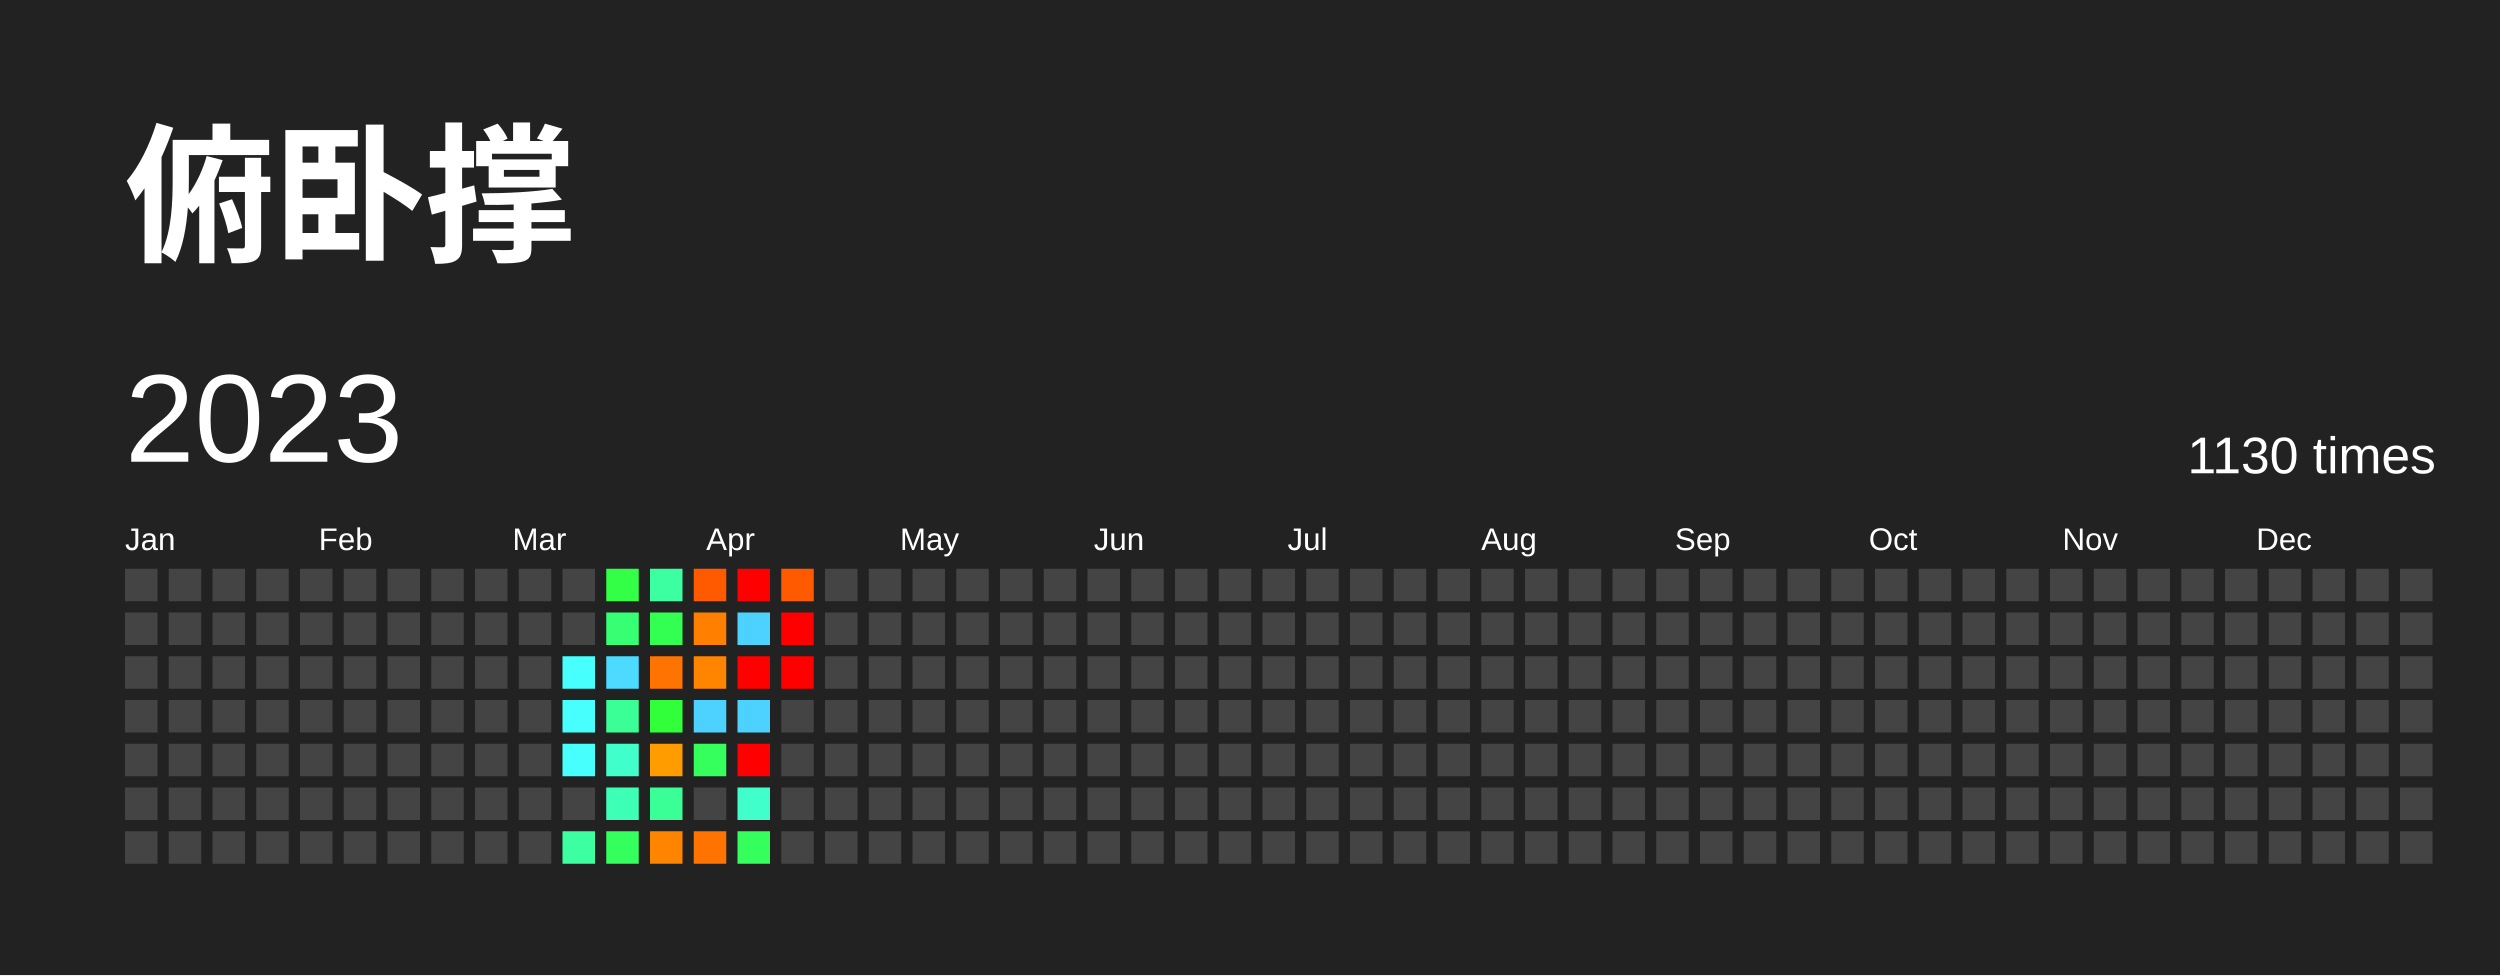
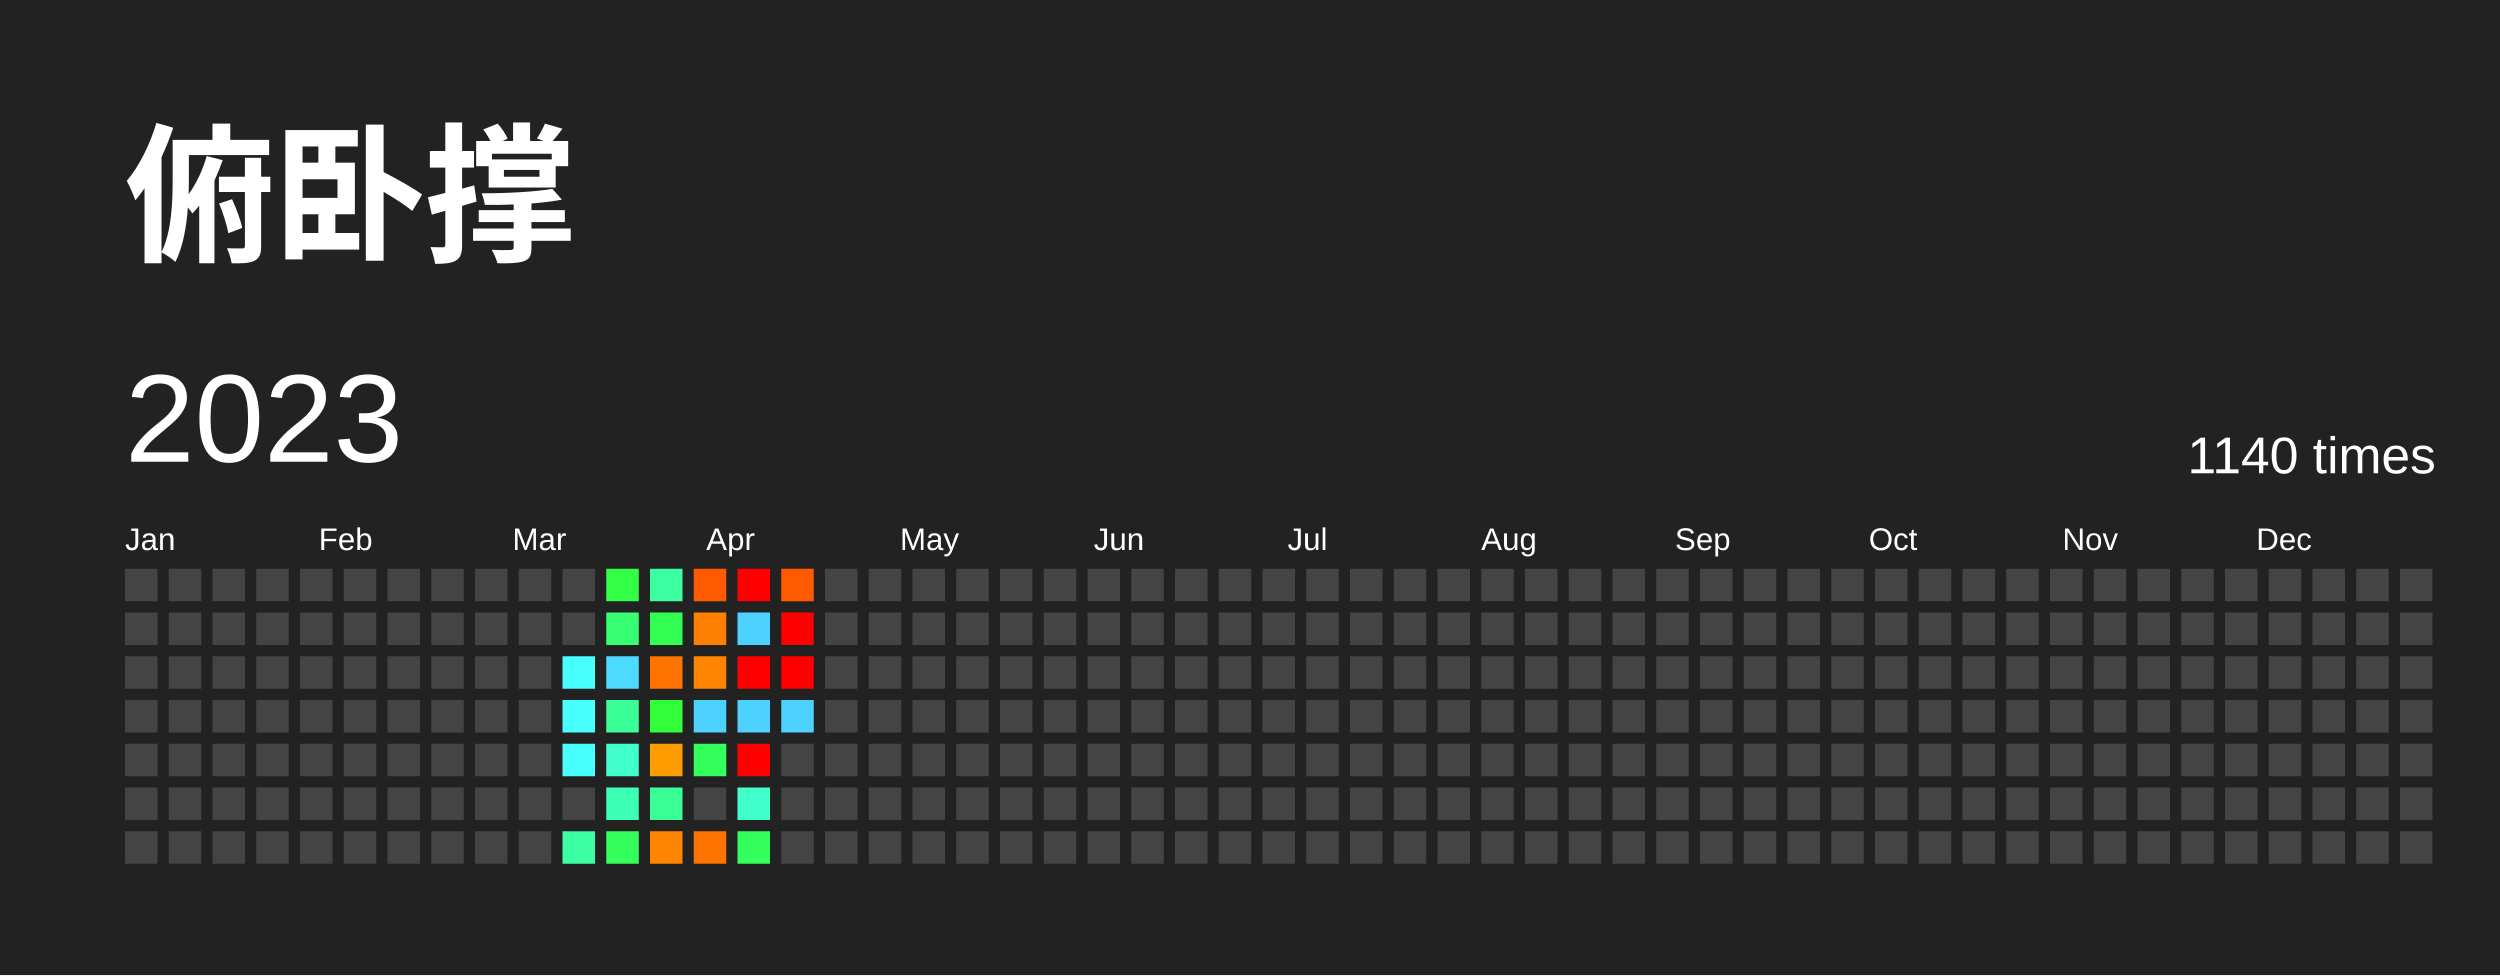
<svg xmlns="http://www.w3.org/2000/svg" baseProfile="full" height="78mm" version="1.1" viewBox="0,0,200,78" width="200mm">
  <defs />
  <rect fill="#222222" height="78" width="200" x="0" y="0" />
  <text fill="#FFFFFF" style="font-size:12px; font-family:Arial; font-weight:bold;" x="10" y="20">俯卧撑</text>
  <text dominant-baseline="hanging" fill="#FFFFFF" style="font-size:10.0px; font-family:Arial;" x="10" y="30">2023</text>
-   <text dominant-baseline="hanging" fill="#FFFFFF" style="font-size:4.125px; font-family:Arial;" x="175" y="35">1130 times</text>
+   <text dominant-baseline="hanging" fill="#FFFFFF" style="font-size:4.125px; font-family:Arial;" x="175" y="35">1140 times</text>
  <text fill="#FFFFFF" style="font-size:2.5px; font-family:Arial" x="10.0" y="44">Jan</text>
  <text fill="#FFFFFF" style="font-size:2.5px; font-family:Arial" x="25.5" y="44">Feb</text>
  <text fill="#FFFFFF" style="font-size:2.5px; font-family:Arial" x="41.0" y="44">Mar</text>
  <text fill="#FFFFFF" style="font-size:2.5px; font-family:Arial" x="56.5" y="44">Apr</text>
  <text fill="#FFFFFF" style="font-size:2.5px; font-family:Arial" x="72.0" y="44">May</text>
  <text fill="#FFFFFF" style="font-size:2.5px; font-family:Arial" x="87.5" y="44">Jun</text>
  <text fill="#FFFFFF" style="font-size:2.5px; font-family:Arial" x="103.0" y="44">Jul</text>
  <text fill="#FFFFFF" style="font-size:2.5px; font-family:Arial" x="118.5" y="44">Aug</text>
  <text fill="#FFFFFF" style="font-size:2.5px; font-family:Arial" x="134.0" y="44">Sep</text>
  <text fill="#FFFFFF" style="font-size:2.5px; font-family:Arial" x="149.5" y="44">Oct</text>
  <text fill="#FFFFFF" style="font-size:2.5px; font-family:Arial" x="165.0" y="44">Nov</text>
  <text fill="#FFFFFF" style="font-size:2.5px; font-family:Arial" x="180.5" y="44">Dec</text>
  <rect fill="#444444" height="2.6" width="2.6" x="10.0" y="45.5" />
  <rect fill="#444444" height="2.6" width="2.6" x="10.0" y="49.0" />
  <rect fill="#444444" height="2.6" width="2.6" x="10.0" y="52.5" />
  <rect fill="#444444" height="2.6" width="2.6" x="10.0" y="56.0" />
  <rect fill="#444444" height="2.6" width="2.6" x="10.0" y="59.5" />
  <rect fill="#444444" height="2.6" width="2.6" x="10.0" y="63.0" />
  <rect fill="#444444" height="2.6" width="2.6" x="10.0" y="66.5" />
  <rect fill="#444444" height="2.6" width="2.6" x="13.5" y="45.5" />
  <rect fill="#444444" height="2.6" width="2.6" x="13.5" y="49.0" />
  <rect fill="#444444" height="2.6" width="2.6" x="13.5" y="52.5" />
  <rect fill="#444444" height="2.6" width="2.6" x="13.5" y="56.0" />
  <rect fill="#444444" height="2.6" width="2.6" x="13.5" y="59.5" />
  <rect fill="#444444" height="2.6" width="2.6" x="13.5" y="63.0" />
  <rect fill="#444444" height="2.6" width="2.6" x="13.5" y="66.5" />
  <rect fill="#444444" height="2.6" width="2.6" x="17.0" y="45.5" />
  <rect fill="#444444" height="2.6" width="2.6" x="17.0" y="49.0" />
  <rect fill="#444444" height="2.6" width="2.6" x="17.0" y="52.5" />
  <rect fill="#444444" height="2.6" width="2.6" x="17.0" y="56.0" />
  <rect fill="#444444" height="2.6" width="2.6" x="17.0" y="59.5" />
  <rect fill="#444444" height="2.6" width="2.6" x="17.0" y="63.0" />
  <rect fill="#444444" height="2.6" width="2.6" x="17.0" y="66.5" />
  <rect fill="#444444" height="2.6" width="2.6" x="20.5" y="45.5" />
  <rect fill="#444444" height="2.6" width="2.6" x="20.5" y="49.0" />
  <rect fill="#444444" height="2.6" width="2.6" x="20.5" y="52.5" />
  <rect fill="#444444" height="2.6" width="2.6" x="20.5" y="56.0" />
  <rect fill="#444444" height="2.6" width="2.6" x="20.5" y="59.5" />
  <rect fill="#444444" height="2.6" width="2.6" x="20.5" y="63.0" />
  <rect fill="#444444" height="2.6" width="2.6" x="20.5" y="66.5" />
  <rect fill="#444444" height="2.6" width="2.6" x="24.0" y="45.5" />
  <rect fill="#444444" height="2.6" width="2.6" x="24.0" y="49.0" />
  <rect fill="#444444" height="2.6" width="2.6" x="24.0" y="52.5" />
  <rect fill="#444444" height="2.6" width="2.6" x="24.0" y="56.0" />
  <rect fill="#444444" height="2.6" width="2.6" x="24.0" y="59.5" />
  <rect fill="#444444" height="2.6" width="2.6" x="24.0" y="63.0" />
  <rect fill="#444444" height="2.6" width="2.6" x="24.0" y="66.5" />
  <rect fill="#444444" height="2.6" width="2.6" x="27.5" y="45.5" />
  <rect fill="#444444" height="2.6" width="2.6" x="27.5" y="49.0" />
  <rect fill="#444444" height="2.6" width="2.6" x="27.5" y="52.5" />
  <rect fill="#444444" height="2.6" width="2.6" x="27.5" y="56.0" />
  <rect fill="#444444" height="2.6" width="2.6" x="27.5" y="59.5" />
  <rect fill="#444444" height="2.6" width="2.6" x="27.5" y="63.0" />
  <rect fill="#444444" height="2.6" width="2.6" x="27.5" y="66.5" />
  <rect fill="#444444" height="2.6" width="2.6" x="31.0" y="45.5" />
  <rect fill="#444444" height="2.6" width="2.6" x="31.0" y="49.0" />
  <rect fill="#444444" height="2.6" width="2.6" x="31.0" y="52.5" />
  <rect fill="#444444" height="2.6" width="2.6" x="31.0" y="56.0" />
  <rect fill="#444444" height="2.6" width="2.6" x="31.0" y="59.5" />
  <rect fill="#444444" height="2.6" width="2.6" x="31.0" y="63.0" />
  <rect fill="#444444" height="2.6" width="2.6" x="31.0" y="66.5" />
  <rect fill="#444444" height="2.6" width="2.6" x="34.5" y="45.5" />
  <rect fill="#444444" height="2.6" width="2.6" x="34.5" y="49.0" />
  <rect fill="#444444" height="2.6" width="2.6" x="34.5" y="52.5" />
  <rect fill="#444444" height="2.6" width="2.6" x="34.5" y="56.0" />
  <rect fill="#444444" height="2.6" width="2.6" x="34.5" y="59.5" />
  <rect fill="#444444" height="2.6" width="2.6" x="34.5" y="63.0" />
  <rect fill="#444444" height="2.6" width="2.6" x="34.5" y="66.5" />
  <rect fill="#444444" height="2.6" width="2.6" x="38.0" y="45.5" />
  <rect fill="#444444" height="2.6" width="2.6" x="38.0" y="49.0" />
  <rect fill="#444444" height="2.6" width="2.6" x="38.0" y="52.5" />
  <rect fill="#444444" height="2.6" width="2.6" x="38.0" y="56.0" />
  <rect fill="#444444" height="2.6" width="2.6" x="38.0" y="59.5" />
  <rect fill="#444444" height="2.6" width="2.6" x="38.0" y="63.0" />
  <rect fill="#444444" height="2.6" width="2.6" x="38.0" y="66.5" />
  <rect fill="#444444" height="2.6" width="2.6" x="41.5" y="45.5" />
  <rect fill="#444444" height="2.6" width="2.6" x="41.5" y="49.0" />
  <rect fill="#444444" height="2.6" width="2.6" x="41.5" y="52.5" />
  <rect fill="#444444" height="2.6" width="2.6" x="41.5" y="56.0" />
  <rect fill="#444444" height="2.6" width="2.6" x="41.5" y="59.5" />
  <rect fill="#444444" height="2.6" width="2.6" x="41.5" y="63.0" />
  <rect fill="#444444" height="2.6" width="2.6" x="41.5" y="66.5" />
  <rect fill="#444444" height="2.6" width="2.6" x="45.0" y="45.5" />
  <rect fill="#444444" height="2.6" width="2.6" x="45.0" y="49.0" />
  <rect fill="#47fffd" height="2.6" width="2.6" x="45.0" y="52.5" />
  <rect fill="#47fffd" height="2.6" width="2.6" x="45.0" y="56.0" />
  <rect fill="#47fffd" height="2.6" width="2.6" x="45.0" y="59.5" />
  <rect fill="#444444" height="2.6" width="2.6" x="45.0" y="63.0" />
  <rect fill="#3cffa1" height="2.6" width="2.6" x="45.0" y="66.5" />
  <rect fill="#32ff46" height="2.6" width="2.6" x="48.5" y="45.5" />
  <rect fill="#37ff74" height="2.6" width="2.6" x="48.5" y="49.0" />
  <rect fill="#4cdbff" height="2.6" width="2.6" x="48.5" y="52.5" />
  <rect fill="#3aff96" height="2.6" width="2.6" x="48.5" y="56.0" />
  <rect fill="#41ffcb" height="2.6" width="2.6" x="48.5" y="59.5" />
  <rect fill="#3effb6" height="2.6" width="2.6" x="48.5" y="63.0" />
  <rect fill="#34ff5d" height="2.6" width="2.6" x="48.5" y="66.5" />
  <rect fill="#3cffa1" height="2.6" width="2.6" x="52.0" y="45.5" />
  <rect fill="#33ff52" height="2.6" width="2.6" x="52.0" y="49.0" />
  <rect fill="#ff7300" height="2.6" width="2.6" x="52.0" y="52.5" />
  <rect fill="#30ff3a" height="2.6" width="2.6" x="52.0" y="56.0" />
  <rect fill="#ff9c00" height="2.6" width="2.6" x="52.0" y="59.5" />
  <rect fill="#3aff96" height="2.6" width="2.6" x="52.0" y="63.0" />
  <rect fill="#ff8400" height="2.6" width="2.6" x="52.0" y="66.5" />
  <rect fill="#ff5a00" height="2.6" width="2.6" x="55.5" y="45.5" />
  <rect fill="#ff7f00" height="2.6" width="2.6" x="55.5" y="49.0" />
  <rect fill="#ff8400" height="2.6" width="2.6" x="55.5" y="52.5" />
  <rect fill="#4dd2ff" height="2.6" width="2.6" x="55.5" y="56.0" />
  <rect fill="#34ff5d" height="2.6" width="2.6" x="55.5" y="59.5" />
  <rect fill="#444444" height="2.6" width="2.6" x="55.5" y="63.0" />
  <rect fill="#ff7300" height="2.6" width="2.6" x="55.5" y="66.5" />
  <rect fill="red" height="2.6" width="2.6" x="59.0" y="45.5" />
  <rect fill="#4dd2ff" height="2.6" width="2.6" x="59.0" y="49.0" />
  <rect fill="red" height="2.6" width="2.6" x="59.0" y="52.5" />
  <rect fill="#4dd2ff" height="2.6" width="2.6" x="59.0" y="56.0" />
  <rect fill="red" height="2.6" width="2.6" x="59.0" y="59.5" />
  <rect fill="#41ffcb" height="2.6" width="2.6" x="59.0" y="63.0" />
  <rect fill="#34ff5d" height="2.6" width="2.6" x="59.0" y="66.5" />
  <rect fill="#ff5a00" height="2.6" width="2.6" x="62.5" y="45.5" />
  <rect fill="red" height="2.6" width="2.6" x="62.5" y="49.0" />
  <rect fill="red" height="2.6" width="2.6" x="62.5" y="52.5" />
-   <rect fill="#444444" height="2.6" width="2.6" x="62.5" y="56.0" />
+   <rect fill="#4dd2ff" height="2.6" width="2.6" x="62.5" y="56.0" />
  <rect fill="#444444" height="2.6" width="2.6" x="62.5" y="59.5" />
  <rect fill="#444444" height="2.6" width="2.6" x="62.5" y="63.0" />
  <rect fill="#444444" height="2.6" width="2.6" x="62.5" y="66.5" />
  <rect fill="#444444" height="2.6" width="2.6" x="66.0" y="45.5" />
  <rect fill="#444444" height="2.6" width="2.6" x="66.0" y="49.0" />
  <rect fill="#444444" height="2.6" width="2.6" x="66.0" y="52.5" />
  <rect fill="#444444" height="2.6" width="2.6" x="66.0" y="56.0" />
  <rect fill="#444444" height="2.6" width="2.6" x="66.0" y="59.5" />
  <rect fill="#444444" height="2.6" width="2.6" x="66.0" y="63.0" />
  <rect fill="#444444" height="2.6" width="2.6" x="66.0" y="66.5" />
  <rect fill="#444444" height="2.6" width="2.6" x="69.5" y="45.5" />
  <rect fill="#444444" height="2.6" width="2.6" x="69.5" y="49.0" />
  <rect fill="#444444" height="2.6" width="2.6" x="69.5" y="52.5" />
  <rect fill="#444444" height="2.6" width="2.6" x="69.5" y="56.0" />
  <rect fill="#444444" height="2.6" width="2.6" x="69.5" y="59.5" />
  <rect fill="#444444" height="2.6" width="2.6" x="69.5" y="63.0" />
  <rect fill="#444444" height="2.6" width="2.6" x="69.5" y="66.5" />
  <rect fill="#444444" height="2.6" width="2.6" x="73.0" y="45.5" />
  <rect fill="#444444" height="2.6" width="2.6" x="73.0" y="49.0" />
  <rect fill="#444444" height="2.6" width="2.6" x="73.0" y="52.5" />
  <rect fill="#444444" height="2.6" width="2.6" x="73.0" y="56.0" />
  <rect fill="#444444" height="2.6" width="2.6" x="73.0" y="59.5" />
  <rect fill="#444444" height="2.6" width="2.6" x="73.0" y="63.0" />
  <rect fill="#444444" height="2.6" width="2.6" x="73.0" y="66.5" />
  <rect fill="#444444" height="2.6" width="2.6" x="76.5" y="45.5" />
  <rect fill="#444444" height="2.6" width="2.6" x="76.5" y="49.0" />
  <rect fill="#444444" height="2.6" width="2.6" x="76.5" y="52.5" />
  <rect fill="#444444" height="2.6" width="2.6" x="76.5" y="56.0" />
  <rect fill="#444444" height="2.6" width="2.6" x="76.5" y="59.5" />
  <rect fill="#444444" height="2.6" width="2.6" x="76.5" y="63.0" />
  <rect fill="#444444" height="2.6" width="2.6" x="76.5" y="66.5" />
  <rect fill="#444444" height="2.6" width="2.6" x="80.0" y="45.5" />
  <rect fill="#444444" height="2.6" width="2.6" x="80.0" y="49.0" />
  <rect fill="#444444" height="2.6" width="2.6" x="80.0" y="52.5" />
  <rect fill="#444444" height="2.6" width="2.6" x="80.0" y="56.0" />
  <rect fill="#444444" height="2.6" width="2.6" x="80.0" y="59.5" />
  <rect fill="#444444" height="2.6" width="2.6" x="80.0" y="63.0" />
  <rect fill="#444444" height="2.6" width="2.6" x="80.0" y="66.5" />
  <rect fill="#444444" height="2.6" width="2.6" x="83.5" y="45.5" />
  <rect fill="#444444" height="2.6" width="2.6" x="83.5" y="49.0" />
  <rect fill="#444444" height="2.6" width="2.6" x="83.5" y="52.5" />
  <rect fill="#444444" height="2.6" width="2.6" x="83.5" y="56.0" />
  <rect fill="#444444" height="2.6" width="2.6" x="83.5" y="59.5" />
  <rect fill="#444444" height="2.6" width="2.6" x="83.5" y="63.0" />
  <rect fill="#444444" height="2.6" width="2.6" x="83.5" y="66.5" />
  <rect fill="#444444" height="2.6" width="2.6" x="87.0" y="45.5" />
  <rect fill="#444444" height="2.6" width="2.6" x="87.0" y="49.0" />
  <rect fill="#444444" height="2.6" width="2.6" x="87.0" y="52.5" />
  <rect fill="#444444" height="2.6" width="2.6" x="87.0" y="56.0" />
  <rect fill="#444444" height="2.6" width="2.6" x="87.0" y="59.5" />
  <rect fill="#444444" height="2.6" width="2.6" x="87.0" y="63.0" />
  <rect fill="#444444" height="2.6" width="2.6" x="87.0" y="66.5" />
  <rect fill="#444444" height="2.6" width="2.6" x="90.5" y="45.5" />
  <rect fill="#444444" height="2.6" width="2.6" x="90.5" y="49.0" />
  <rect fill="#444444" height="2.6" width="2.6" x="90.5" y="52.5" />
  <rect fill="#444444" height="2.6" width="2.6" x="90.5" y="56.0" />
  <rect fill="#444444" height="2.6" width="2.6" x="90.5" y="59.5" />
  <rect fill="#444444" height="2.6" width="2.6" x="90.5" y="63.0" />
  <rect fill="#444444" height="2.6" width="2.6" x="90.5" y="66.5" />
  <rect fill="#444444" height="2.6" width="2.6" x="94.0" y="45.5" />
  <rect fill="#444444" height="2.6" width="2.6" x="94.0" y="49.0" />
  <rect fill="#444444" height="2.6" width="2.6" x="94.0" y="52.5" />
  <rect fill="#444444" height="2.6" width="2.6" x="94.0" y="56.0" />
  <rect fill="#444444" height="2.6" width="2.6" x="94.0" y="59.5" />
  <rect fill="#444444" height="2.6" width="2.6" x="94.0" y="63.0" />
  <rect fill="#444444" height="2.6" width="2.6" x="94.0" y="66.5" />
  <rect fill="#444444" height="2.6" width="2.6" x="97.5" y="45.5" />
  <rect fill="#444444" height="2.6" width="2.6" x="97.5" y="49.0" />
  <rect fill="#444444" height="2.6" width="2.6" x="97.5" y="52.5" />
  <rect fill="#444444" height="2.6" width="2.6" x="97.5" y="56.0" />
  <rect fill="#444444" height="2.6" width="2.6" x="97.5" y="59.5" />
  <rect fill="#444444" height="2.6" width="2.6" x="97.5" y="63.0" />
  <rect fill="#444444" height="2.6" width="2.6" x="97.5" y="66.5" />
  <rect fill="#444444" height="2.6" width="2.6" x="101.0" y="45.5" />
  <rect fill="#444444" height="2.6" width="2.6" x="101.0" y="49.0" />
  <rect fill="#444444" height="2.6" width="2.6" x="101.0" y="52.5" />
  <rect fill="#444444" height="2.6" width="2.6" x="101.0" y="56.0" />
  <rect fill="#444444" height="2.6" width="2.6" x="101.0" y="59.5" />
  <rect fill="#444444" height="2.6" width="2.6" x="101.0" y="63.0" />
  <rect fill="#444444" height="2.6" width="2.6" x="101.0" y="66.5" />
  <rect fill="#444444" height="2.6" width="2.6" x="104.5" y="45.5" />
  <rect fill="#444444" height="2.6" width="2.6" x="104.5" y="49.0" />
  <rect fill="#444444" height="2.6" width="2.6" x="104.5" y="52.5" />
  <rect fill="#444444" height="2.6" width="2.6" x="104.5" y="56.0" />
  <rect fill="#444444" height="2.6" width="2.6" x="104.5" y="59.5" />
  <rect fill="#444444" height="2.6" width="2.6" x="104.5" y="63.0" />
  <rect fill="#444444" height="2.6" width="2.6" x="104.5" y="66.5" />
  <rect fill="#444444" height="2.6" width="2.6" x="108.0" y="45.5" />
  <rect fill="#444444" height="2.6" width="2.6" x="108.0" y="49.0" />
  <rect fill="#444444" height="2.6" width="2.6" x="108.0" y="52.5" />
  <rect fill="#444444" height="2.6" width="2.6" x="108.0" y="56.0" />
  <rect fill="#444444" height="2.6" width="2.6" x="108.0" y="59.5" />
  <rect fill="#444444" height="2.6" width="2.6" x="108.0" y="63.0" />
  <rect fill="#444444" height="2.6" width="2.6" x="108.0" y="66.5" />
  <rect fill="#444444" height="2.6" width="2.6" x="111.5" y="45.5" />
  <rect fill="#444444" height="2.6" width="2.6" x="111.5" y="49.0" />
  <rect fill="#444444" height="2.6" width="2.6" x="111.5" y="52.5" />
  <rect fill="#444444" height="2.6" width="2.6" x="111.5" y="56.0" />
  <rect fill="#444444" height="2.6" width="2.6" x="111.5" y="59.5" />
  <rect fill="#444444" height="2.6" width="2.6" x="111.5" y="63.0" />
  <rect fill="#444444" height="2.6" width="2.6" x="111.5" y="66.5" />
  <rect fill="#444444" height="2.6" width="2.6" x="115.0" y="45.5" />
  <rect fill="#444444" height="2.6" width="2.6" x="115.0" y="49.0" />
  <rect fill="#444444" height="2.6" width="2.6" x="115.0" y="52.5" />
  <rect fill="#444444" height="2.6" width="2.6" x="115.0" y="56.0" />
  <rect fill="#444444" height="2.6" width="2.6" x="115.0" y="59.5" />
  <rect fill="#444444" height="2.6" width="2.6" x="115.0" y="63.0" />
  <rect fill="#444444" height="2.6" width="2.6" x="115.0" y="66.5" />
  <rect fill="#444444" height="2.6" width="2.6" x="118.5" y="45.5" />
  <rect fill="#444444" height="2.6" width="2.6" x="118.5" y="49.0" />
  <rect fill="#444444" height="2.6" width="2.6" x="118.5" y="52.5" />
  <rect fill="#444444" height="2.6" width="2.6" x="118.5" y="56.0" />
  <rect fill="#444444" height="2.6" width="2.6" x="118.5" y="59.5" />
  <rect fill="#444444" height="2.6" width="2.6" x="118.5" y="63.0" />
  <rect fill="#444444" height="2.6" width="2.6" x="118.5" y="66.5" />
  <rect fill="#444444" height="2.6" width="2.6" x="122.0" y="45.5" />
  <rect fill="#444444" height="2.6" width="2.6" x="122.0" y="49.0" />
  <rect fill="#444444" height="2.6" width="2.6" x="122.0" y="52.5" />
  <rect fill="#444444" height="2.6" width="2.6" x="122.0" y="56.0" />
  <rect fill="#444444" height="2.6" width="2.6" x="122.0" y="59.5" />
  <rect fill="#444444" height="2.6" width="2.6" x="122.0" y="63.0" />
  <rect fill="#444444" height="2.6" width="2.6" x="122.0" y="66.5" />
  <rect fill="#444444" height="2.6" width="2.6" x="125.5" y="45.5" />
  <rect fill="#444444" height="2.6" width="2.6" x="125.5" y="49.0" />
  <rect fill="#444444" height="2.6" width="2.6" x="125.5" y="52.5" />
  <rect fill="#444444" height="2.6" width="2.6" x="125.5" y="56.0" />
  <rect fill="#444444" height="2.6" width="2.6" x="125.5" y="59.5" />
  <rect fill="#444444" height="2.6" width="2.6" x="125.5" y="63.0" />
  <rect fill="#444444" height="2.6" width="2.6" x="125.5" y="66.5" />
  <rect fill="#444444" height="2.6" width="2.6" x="129.0" y="45.5" />
  <rect fill="#444444" height="2.6" width="2.6" x="129.0" y="49.0" />
  <rect fill="#444444" height="2.6" width="2.6" x="129.0" y="52.5" />
  <rect fill="#444444" height="2.6" width="2.6" x="129.0" y="56.0" />
  <rect fill="#444444" height="2.6" width="2.6" x="129.0" y="59.5" />
  <rect fill="#444444" height="2.6" width="2.6" x="129.0" y="63.0" />
  <rect fill="#444444" height="2.6" width="2.6" x="129.0" y="66.5" />
  <rect fill="#444444" height="2.6" width="2.6" x="132.5" y="45.5" />
  <rect fill="#444444" height="2.6" width="2.6" x="132.5" y="49.0" />
  <rect fill="#444444" height="2.6" width="2.6" x="132.5" y="52.5" />
  <rect fill="#444444" height="2.6" width="2.6" x="132.5" y="56.0" />
  <rect fill="#444444" height="2.6" width="2.6" x="132.5" y="59.5" />
  <rect fill="#444444" height="2.6" width="2.6" x="132.5" y="63.0" />
  <rect fill="#444444" height="2.6" width="2.6" x="132.5" y="66.5" />
  <rect fill="#444444" height="2.6" width="2.6" x="136.0" y="45.5" />
  <rect fill="#444444" height="2.6" width="2.6" x="136.0" y="49.0" />
  <rect fill="#444444" height="2.6" width="2.6" x="136.0" y="52.5" />
  <rect fill="#444444" height="2.6" width="2.6" x="136.0" y="56.0" />
  <rect fill="#444444" height="2.6" width="2.6" x="136.0" y="59.5" />
  <rect fill="#444444" height="2.6" width="2.6" x="136.0" y="63.0" />
  <rect fill="#444444" height="2.6" width="2.6" x="136.0" y="66.5" />
  <rect fill="#444444" height="2.6" width="2.6" x="139.5" y="45.5" />
  <rect fill="#444444" height="2.6" width="2.6" x="139.5" y="49.0" />
  <rect fill="#444444" height="2.6" width="2.6" x="139.5" y="52.5" />
  <rect fill="#444444" height="2.6" width="2.6" x="139.5" y="56.0" />
  <rect fill="#444444" height="2.6" width="2.6" x="139.5" y="59.5" />
  <rect fill="#444444" height="2.6" width="2.6" x="139.5" y="63.0" />
  <rect fill="#444444" height="2.6" width="2.6" x="139.5" y="66.5" />
  <rect fill="#444444" height="2.6" width="2.6" x="143.0" y="45.5" />
  <rect fill="#444444" height="2.6" width="2.6" x="143.0" y="49.0" />
  <rect fill="#444444" height="2.6" width="2.6" x="143.0" y="52.5" />
  <rect fill="#444444" height="2.6" width="2.6" x="143.0" y="56.0" />
  <rect fill="#444444" height="2.6" width="2.6" x="143.0" y="59.5" />
  <rect fill="#444444" height="2.6" width="2.6" x="143.0" y="63.0" />
  <rect fill="#444444" height="2.6" width="2.6" x="143.0" y="66.5" />
  <rect fill="#444444" height="2.6" width="2.6" x="146.5" y="45.5" />
  <rect fill="#444444" height="2.6" width="2.6" x="146.5" y="49.0" />
  <rect fill="#444444" height="2.6" width="2.6" x="146.5" y="52.5" />
  <rect fill="#444444" height="2.6" width="2.6" x="146.5" y="56.0" />
  <rect fill="#444444" height="2.6" width="2.6" x="146.5" y="59.5" />
  <rect fill="#444444" height="2.6" width="2.6" x="146.5" y="63.0" />
  <rect fill="#444444" height="2.6" width="2.6" x="146.5" y="66.5" />
  <rect fill="#444444" height="2.6" width="2.6" x="150.0" y="45.5" />
  <rect fill="#444444" height="2.6" width="2.6" x="150.0" y="49.0" />
  <rect fill="#444444" height="2.6" width="2.6" x="150.0" y="52.5" />
  <rect fill="#444444" height="2.6" width="2.6" x="150.0" y="56.0" />
  <rect fill="#444444" height="2.6" width="2.6" x="150.0" y="59.5" />
  <rect fill="#444444" height="2.6" width="2.6" x="150.0" y="63.0" />
  <rect fill="#444444" height="2.6" width="2.6" x="150.0" y="66.5" />
  <rect fill="#444444" height="2.6" width="2.6" x="153.5" y="45.5" />
  <rect fill="#444444" height="2.6" width="2.6" x="153.5" y="49.0" />
  <rect fill="#444444" height="2.6" width="2.6" x="153.5" y="52.5" />
  <rect fill="#444444" height="2.6" width="2.6" x="153.5" y="56.0" />
  <rect fill="#444444" height="2.6" width="2.6" x="153.5" y="59.5" />
  <rect fill="#444444" height="2.6" width="2.6" x="153.5" y="63.0" />
  <rect fill="#444444" height="2.6" width="2.6" x="153.5" y="66.5" />
  <rect fill="#444444" height="2.6" width="2.6" x="157.0" y="45.5" />
  <rect fill="#444444" height="2.6" width="2.6" x="157.0" y="49.0" />
  <rect fill="#444444" height="2.6" width="2.6" x="157.0" y="52.5" />
  <rect fill="#444444" height="2.6" width="2.6" x="157.0" y="56.0" />
  <rect fill="#444444" height="2.6" width="2.6" x="157.0" y="59.5" />
  <rect fill="#444444" height="2.6" width="2.6" x="157.0" y="63.0" />
  <rect fill="#444444" height="2.6" width="2.6" x="157.0" y="66.5" />
  <rect fill="#444444" height="2.6" width="2.6" x="160.5" y="45.5" />
  <rect fill="#444444" height="2.6" width="2.6" x="160.5" y="49.0" />
  <rect fill="#444444" height="2.6" width="2.6" x="160.5" y="52.5" />
  <rect fill="#444444" height="2.6" width="2.6" x="160.5" y="56.0" />
  <rect fill="#444444" height="2.6" width="2.6" x="160.5" y="59.5" />
  <rect fill="#444444" height="2.6" width="2.6" x="160.5" y="63.0" />
  <rect fill="#444444" height="2.6" width="2.6" x="160.5" y="66.5" />
  <rect fill="#444444" height="2.6" width="2.6" x="164.0" y="45.5" />
  <rect fill="#444444" height="2.6" width="2.6" x="164.0" y="49.0" />
  <rect fill="#444444" height="2.6" width="2.6" x="164.0" y="52.5" />
  <rect fill="#444444" height="2.6" width="2.6" x="164.0" y="56.0" />
  <rect fill="#444444" height="2.6" width="2.6" x="164.0" y="59.5" />
  <rect fill="#444444" height="2.6" width="2.6" x="164.0" y="63.0" />
  <rect fill="#444444" height="2.6" width="2.6" x="164.0" y="66.5" />
  <rect fill="#444444" height="2.6" width="2.6" x="167.5" y="45.5" />
  <rect fill="#444444" height="2.6" width="2.6" x="167.5" y="49.0" />
  <rect fill="#444444" height="2.6" width="2.6" x="167.5" y="52.5" />
  <rect fill="#444444" height="2.6" width="2.6" x="167.5" y="56.0" />
  <rect fill="#444444" height="2.6" width="2.6" x="167.5" y="59.5" />
  <rect fill="#444444" height="2.6" width="2.6" x="167.5" y="63.0" />
  <rect fill="#444444" height="2.6" width="2.6" x="167.5" y="66.5" />
  <rect fill="#444444" height="2.6" width="2.6" x="171.0" y="45.5" />
  <rect fill="#444444" height="2.6" width="2.6" x="171.0" y="49.0" />
  <rect fill="#444444" height="2.6" width="2.6" x="171.0" y="52.5" />
  <rect fill="#444444" height="2.6" width="2.6" x="171.0" y="56.0" />
  <rect fill="#444444" height="2.6" width="2.6" x="171.0" y="59.5" />
  <rect fill="#444444" height="2.6" width="2.6" x="171.0" y="63.0" />
  <rect fill="#444444" height="2.6" width="2.6" x="171.0" y="66.5" />
  <rect fill="#444444" height="2.6" width="2.6" x="174.5" y="45.5" />
  <rect fill="#444444" height="2.6" width="2.6" x="174.5" y="49.0" />
  <rect fill="#444444" height="2.6" width="2.6" x="174.5" y="52.5" />
  <rect fill="#444444" height="2.6" width="2.6" x="174.5" y="56.0" />
  <rect fill="#444444" height="2.6" width="2.6" x="174.5" y="59.5" />
  <rect fill="#444444" height="2.6" width="2.6" x="174.5" y="63.0" />
  <rect fill="#444444" height="2.6" width="2.6" x="174.5" y="66.5" />
  <rect fill="#444444" height="2.6" width="2.6" x="178.0" y="45.5" />
  <rect fill="#444444" height="2.6" width="2.6" x="178.0" y="49.0" />
  <rect fill="#444444" height="2.6" width="2.6" x="178.0" y="52.5" />
  <rect fill="#444444" height="2.6" width="2.6" x="178.0" y="56.0" />
  <rect fill="#444444" height="2.6" width="2.6" x="178.0" y="59.5" />
  <rect fill="#444444" height="2.6" width="2.6" x="178.0" y="63.0" />
  <rect fill="#444444" height="2.6" width="2.6" x="178.0" y="66.5" />
  <rect fill="#444444" height="2.6" width="2.6" x="181.5" y="45.5" />
  <rect fill="#444444" height="2.6" width="2.6" x="181.5" y="49.0" />
  <rect fill="#444444" height="2.6" width="2.6" x="181.5" y="52.5" />
  <rect fill="#444444" height="2.6" width="2.6" x="181.5" y="56.0" />
  <rect fill="#444444" height="2.6" width="2.6" x="181.5" y="59.5" />
  <rect fill="#444444" height="2.6" width="2.6" x="181.5" y="63.0" />
  <rect fill="#444444" height="2.6" width="2.6" x="181.5" y="66.5" />
  <rect fill="#444444" height="2.6" width="2.6" x="185.0" y="45.5" />
  <rect fill="#444444" height="2.6" width="2.6" x="185.0" y="49.0" />
  <rect fill="#444444" height="2.6" width="2.6" x="185.0" y="52.5" />
  <rect fill="#444444" height="2.6" width="2.6" x="185.0" y="56.0" />
  <rect fill="#444444" height="2.6" width="2.6" x="185.0" y="59.5" />
  <rect fill="#444444" height="2.6" width="2.6" x="185.0" y="63.0" />
  <rect fill="#444444" height="2.6" width="2.6" x="185.0" y="66.5" />
  <rect fill="#444444" height="2.6" width="2.6" x="188.5" y="45.5" />
  <rect fill="#444444" height="2.6" width="2.6" x="188.5" y="49.0" />
  <rect fill="#444444" height="2.6" width="2.6" x="188.5" y="52.5" />
  <rect fill="#444444" height="2.6" width="2.6" x="188.5" y="56.0" />
  <rect fill="#444444" height="2.6" width="2.6" x="188.5" y="59.5" />
  <rect fill="#444444" height="2.6" width="2.6" x="188.5" y="63.0" />
  <rect fill="#444444" height="2.6" width="2.6" x="188.5" y="66.5" />
  <rect fill="#444444" height="2.6" width="2.6" x="192.0" y="45.5" />
  <rect fill="#444444" height="2.6" width="2.6" x="192.0" y="49.0" />
  <rect fill="#444444" height="2.6" width="2.6" x="192.0" y="52.5" />
  <rect fill="#444444" height="2.6" width="2.6" x="192.0" y="56.0" />
  <rect fill="#444444" height="2.6" width="2.6" x="192.0" y="59.5" />
  <rect fill="#444444" height="2.6" width="2.6" x="192.0" y="63.0" />
  <rect fill="#444444" height="2.6" width="2.6" x="192.0" y="66.5" />
</svg>
